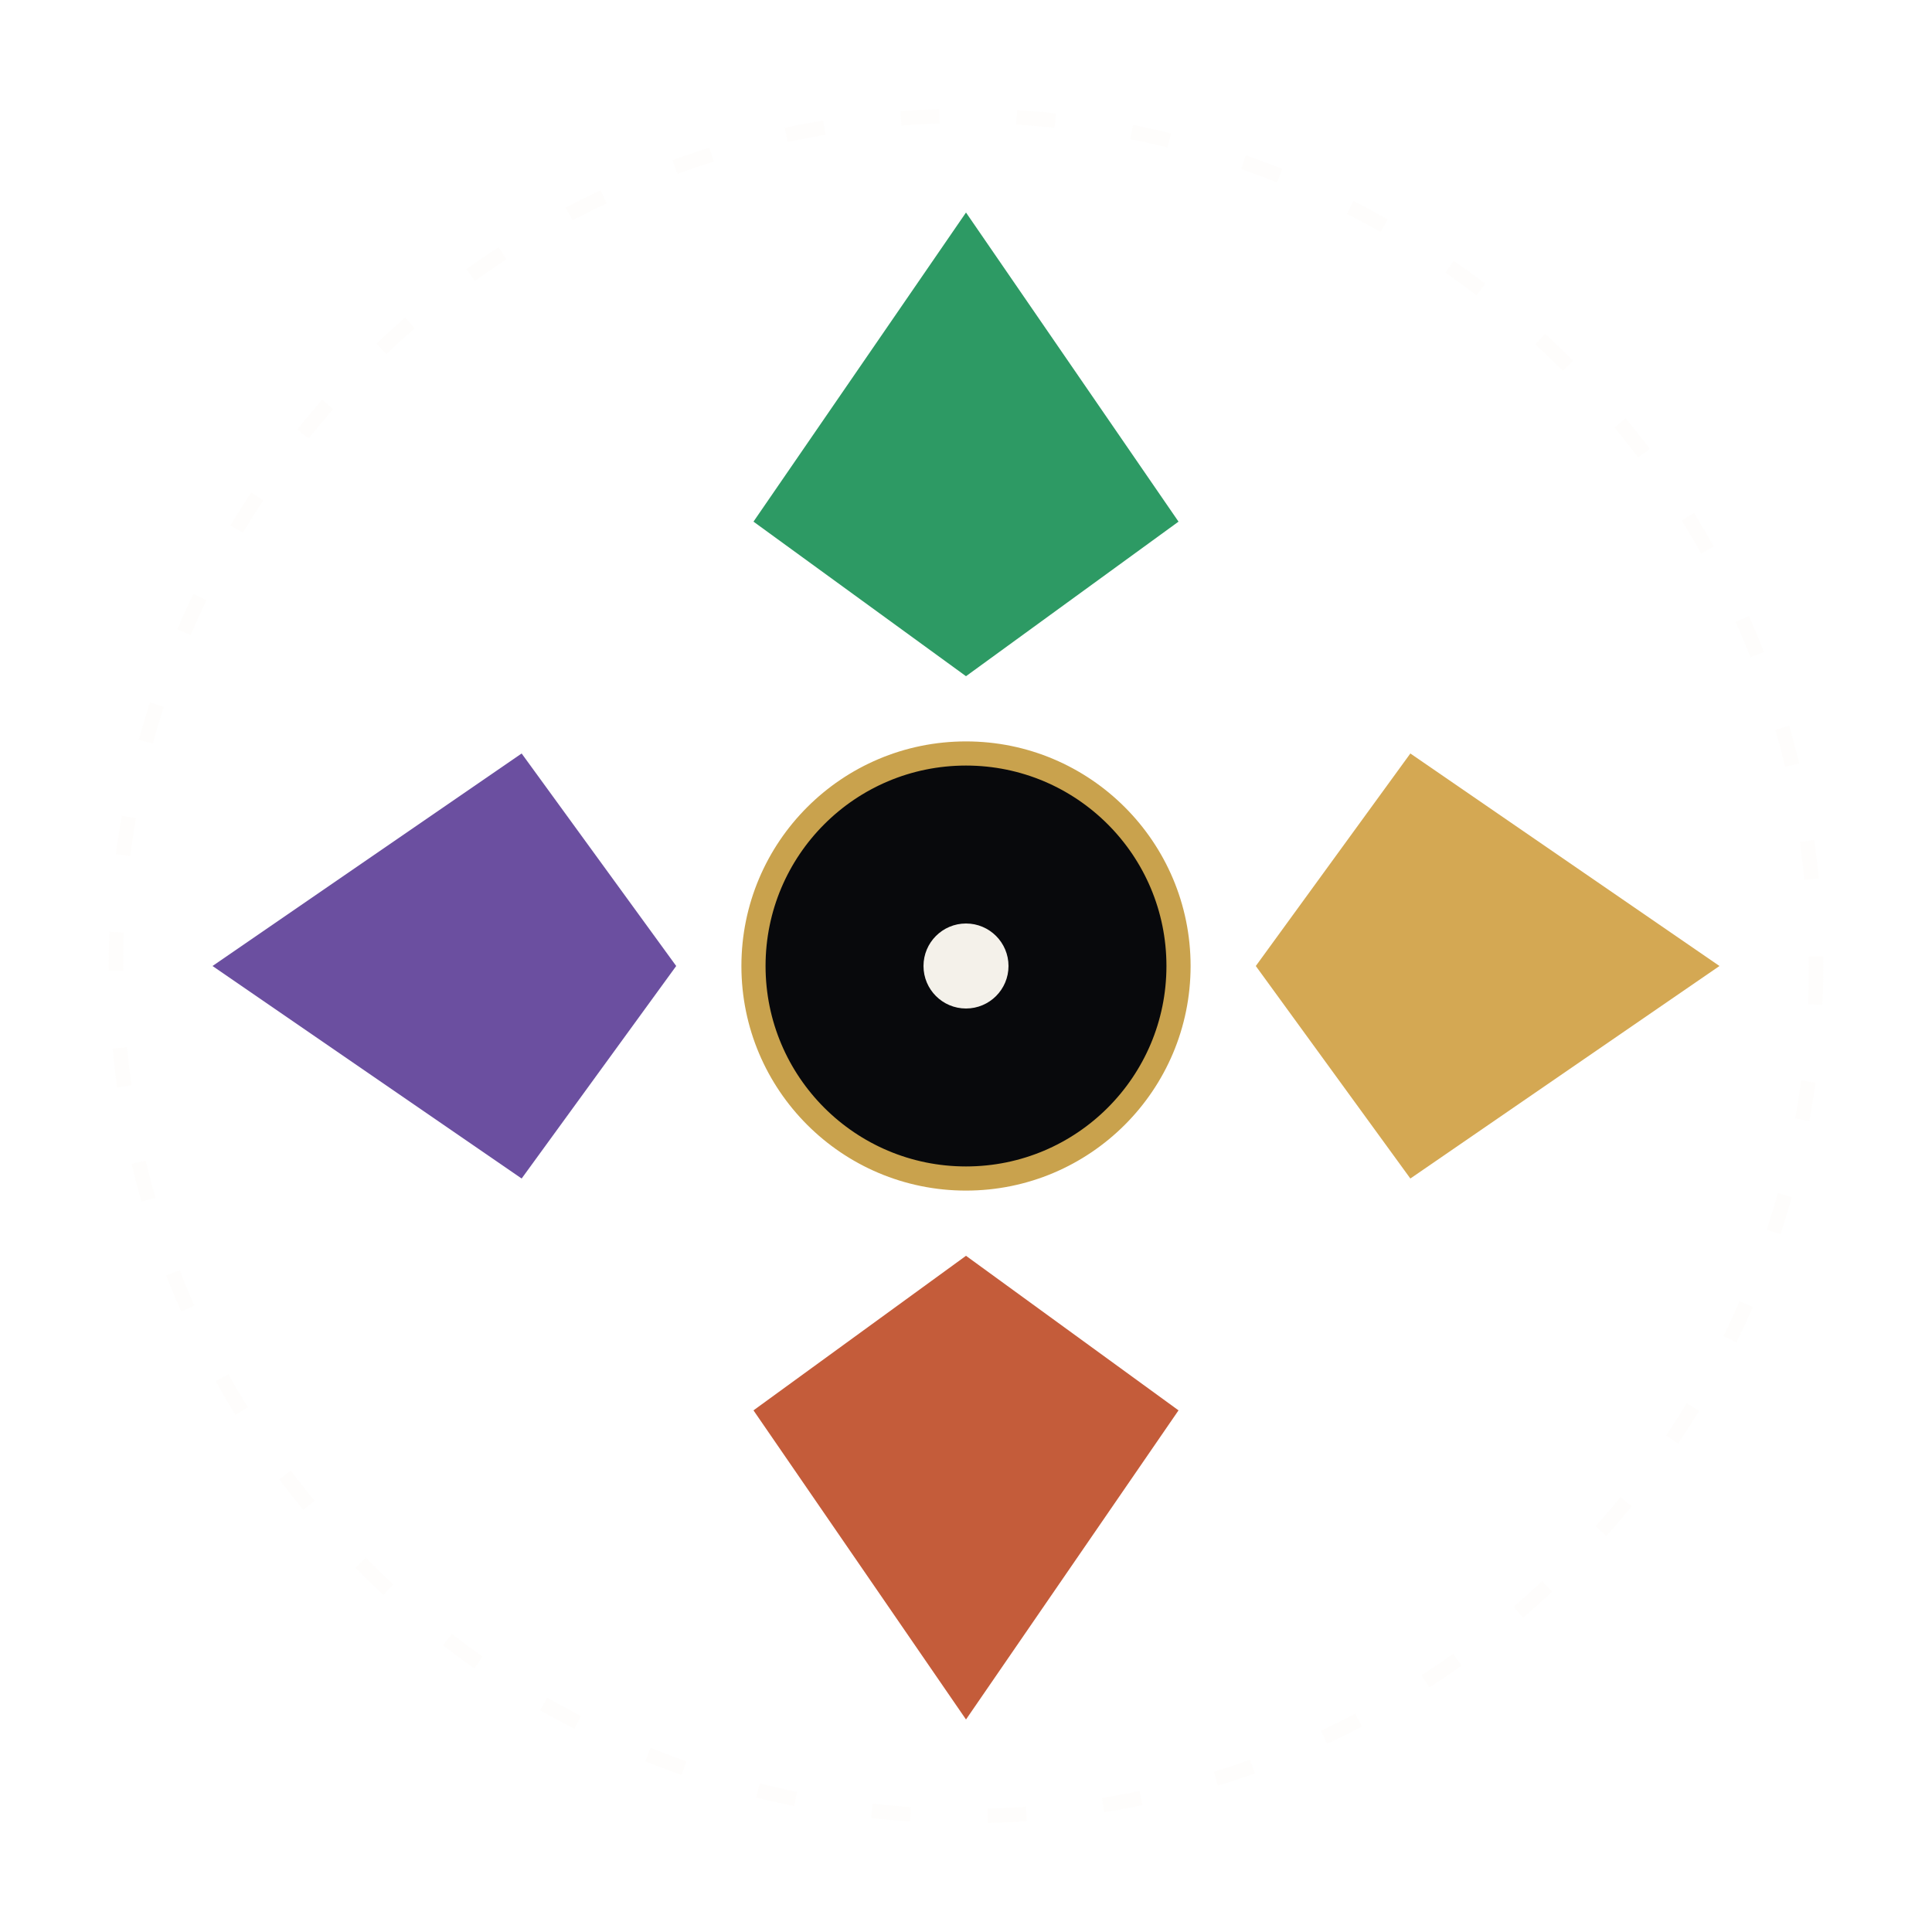
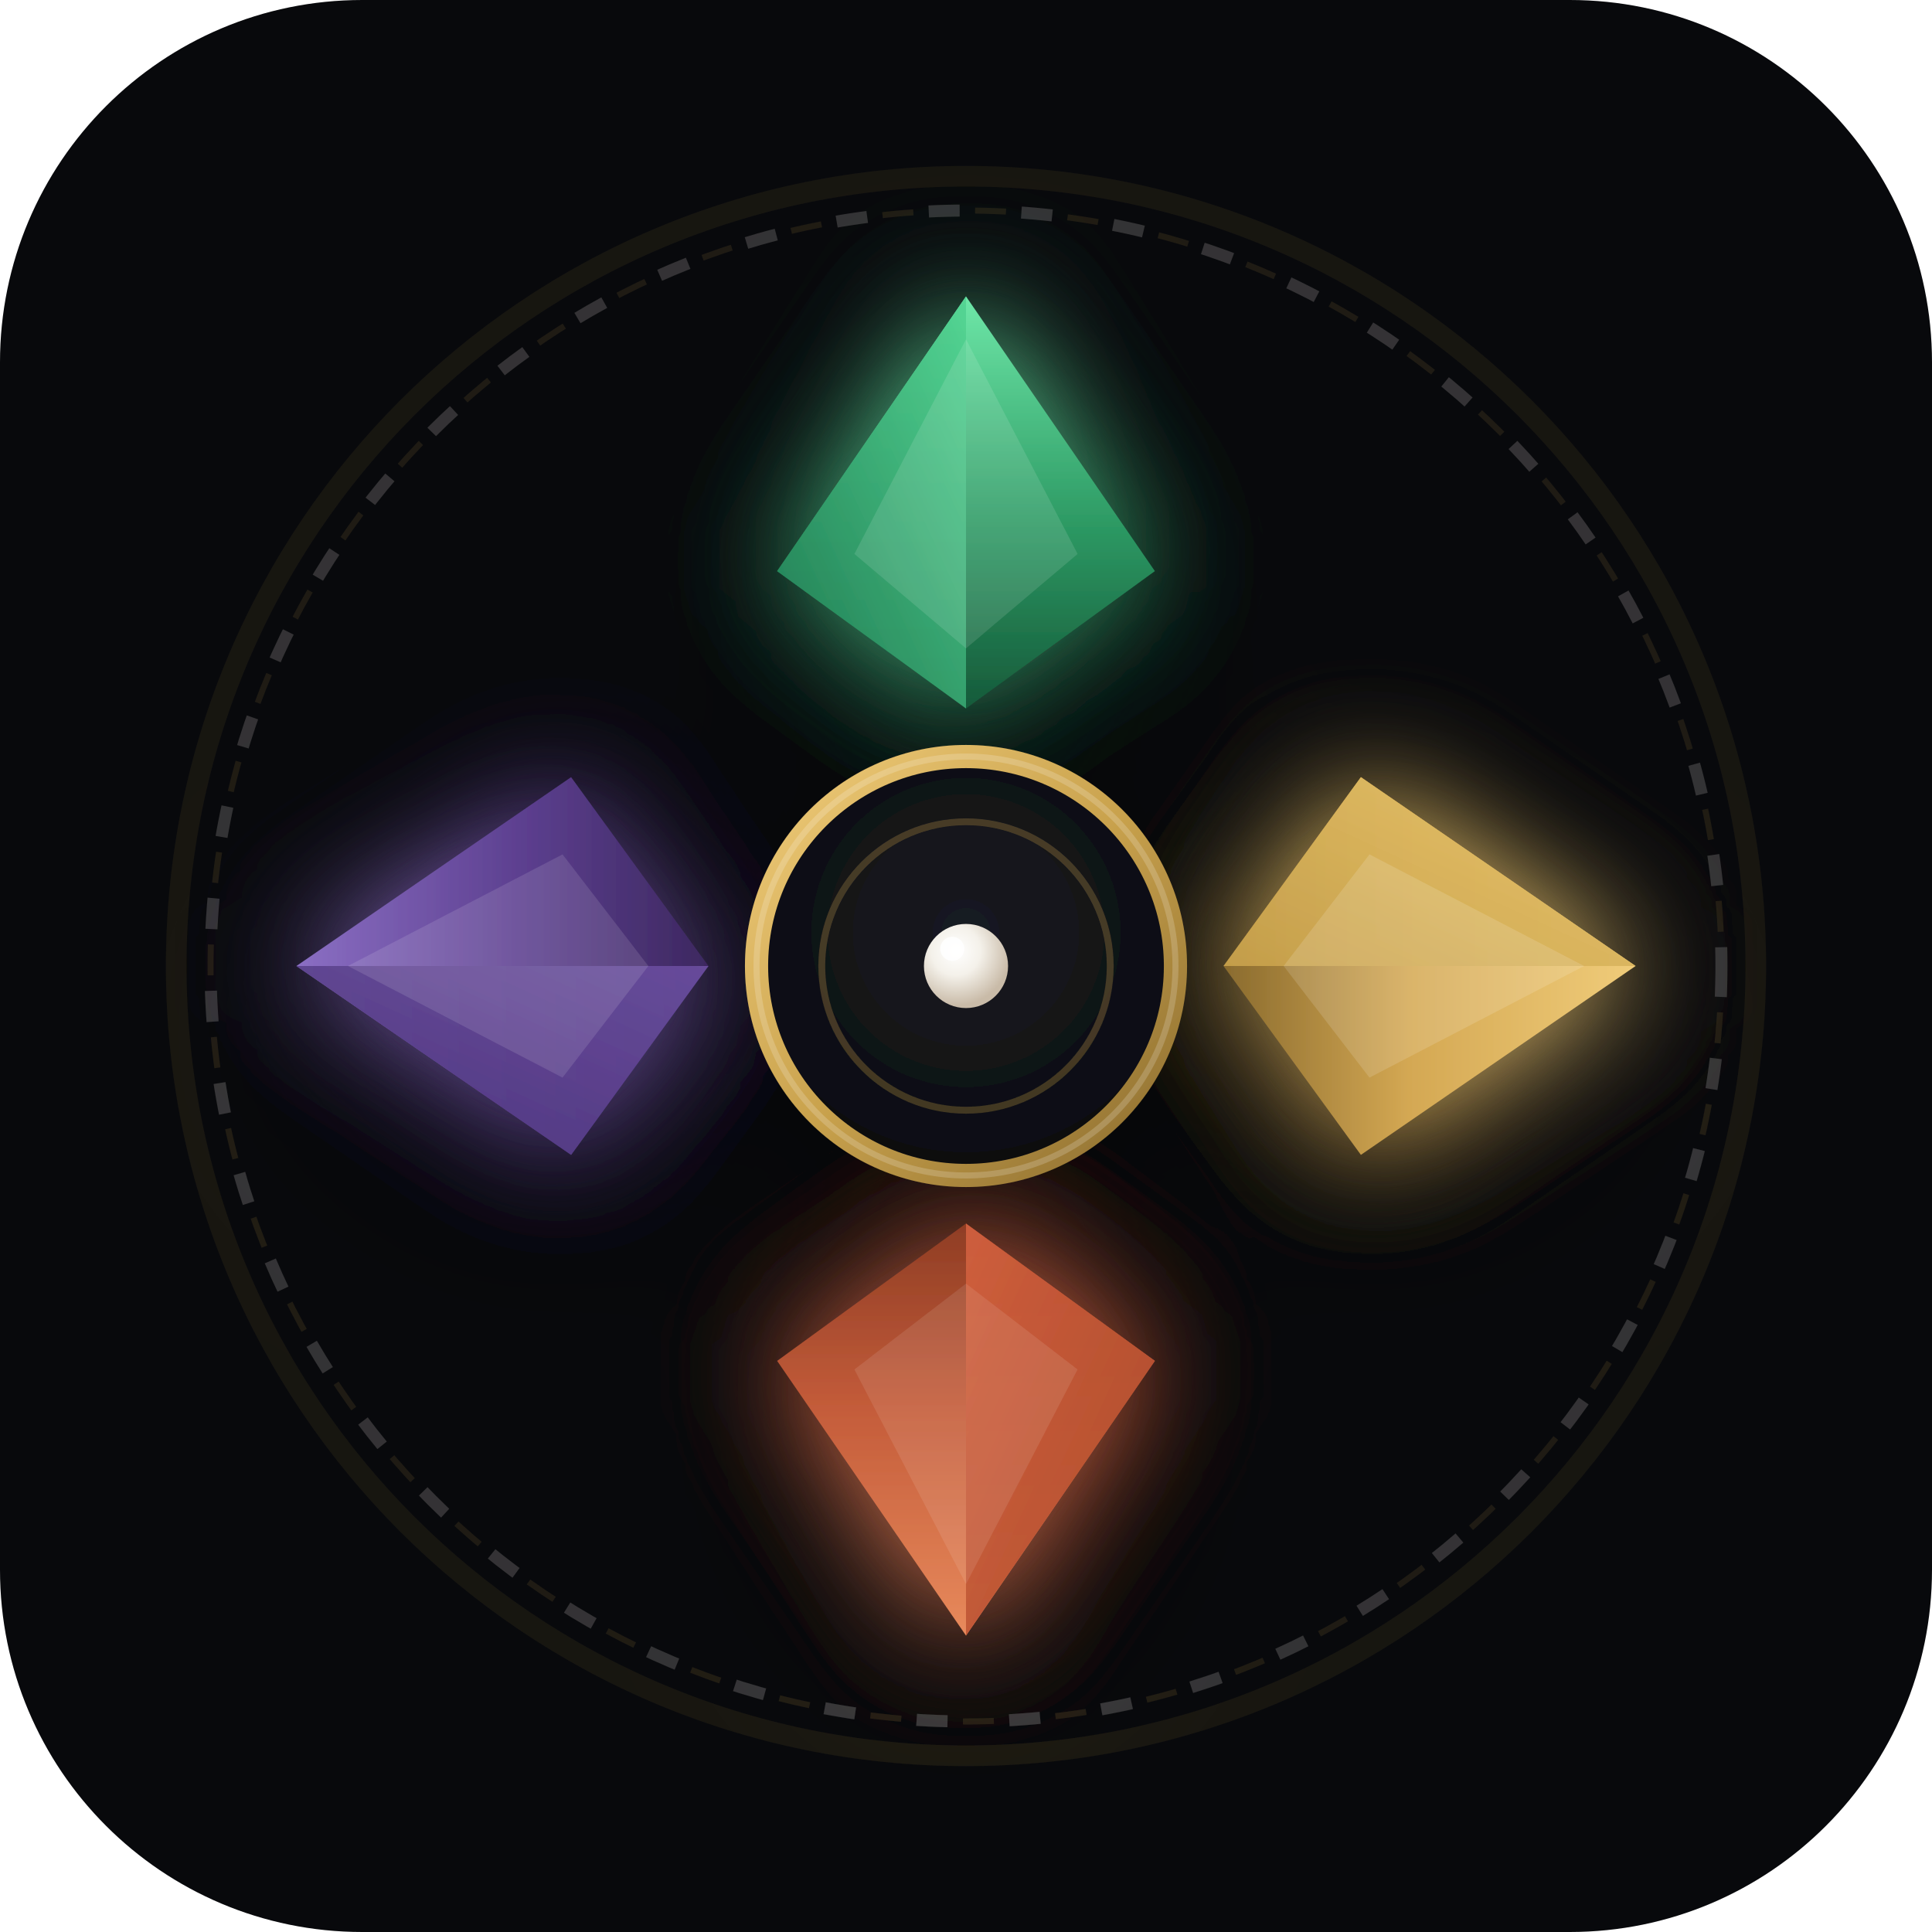
- <svg xmlns="http://www.w3.org/2000/svg" viewBox="0 0 100 100" fill="none">
-   <circle cx="50" cy="50" r="44" stroke="rgba(244,241,234,0.14)" stroke-width="0.75" stroke-dasharray="2 4" />
-   <path d="M58 42 L68 32 L52 48 Z" fill="#2e2e36" />
-   <path d="M58 58 L68 68 L52 52 Z" fill="#35353f" />
-   <path d="M42 58 L32 68 L48 52 Z" fill="#2e2e36" />
-   <path d="M42 42 L32 32 L48 48 Z" fill="#35353f" />
-   <path d="M50 11 L61 27 L50 35 L39 27 Z" fill="#2d9a64" />
-   <path d="M89 50 L73 61 L65 50 L73 39 Z" fill="#d4a853" />
-   <path d="M50 89 L39 73 L50 65 L61 73 Z" fill="#c45c3a" />
-   <path d="M11 50 L27 39 L35 50 L27 61 Z" fill="#6b4fa0" />
-   <circle cx="50" cy="50" r="11" fill="#08090c" />
-   <circle cx="50" cy="50" r="11" stroke="#c9a24d" stroke-width="1.25" />
-   <circle cx="50" cy="50" r="2.2" fill="#f4f1ea" />
+ <svg xmlns="http://www.w3.org/2000/svg" viewBox="0 0 512 512" fill="none">
+   <defs>
+     <filter id="shadow" x="-20%" y="-20%" width="140%" height="140%">
+       <feDropShadow dx="0" dy="18" stdDeviation="22" flood-color="#000000" flood-opacity="0.55" />
+       <feDropShadow dx="0" dy="4" stdDeviation="6" flood-color="#000000" flood-opacity="0.35" />
+     </filter>
+     <filter id="glow" x="-30%" y="-30%" width="160%" height="160%">
+       <feGaussianBlur stdDeviation="3.5" result="b" />
+       <feMerge>
+         <feMergeNode in="b" />
+         <feMergeNode in="SourceGraphic" />
+       </feMerge>
+     </filter>
+     <radialGradient id="pearl" cx="38%" cy="32%" r="65%">
+       <stop offset="0%" stop-color="#ffffff" />
+       <stop offset="45%" stop-color="#f4f1ea" />
+       <stop offset="100%" stop-color="#c9bba8" />
+     </radialGradient>
+     <radialGradient id="coreShade" cx="50%" cy="42%" r="70%">
+       <stop offset="0%" stop-color="#1a1b22" />
+       <stop offset="100%" stop-color="#08090c" />
+     </radialGradient>
+     <linearGradient id="gnA" x1="50%" y1="0%" x2="50%" y2="100%">
+       <stop offset="0%" stop-color="#6ee7a8" />
+       <stop offset="55%" stop-color="#2d9a64" />
+       <stop offset="100%" stop-color="#165a3a" />
+     </linearGradient>
+     <linearGradient id="gnB" x1="100%" y1="0%" x2="0%" y2="100%">
+       <stop offset="0%" stop-color="#52d492" />
+       <stop offset="100%" stop-color="#1f7a52" />
+     </linearGradient>
+     <linearGradient id="gdA" x1="100%" y1="50%" x2="0%" y2="50%">
+       <stop offset="0%" stop-color="#f0cc7a" />
+       <stop offset="55%" stop-color="#d4a853" />
+       <stop offset="100%" stop-color="#8a6b2e" />
+     </linearGradient>
+     <linearGradient id="gdB" x1="0%" y1="100%" x2="100%" y2="0%">
+       <stop offset="0%" stop-color="#c9a24d" />
+       <stop offset="100%" stop-color="#e8c56a" />
+     </linearGradient>
+     <linearGradient id="orA" x1="50%" y1="100%" x2="50%" y2="0%">
+       <stop offset="0%" stop-color="#e88a5c" />
+       <stop offset="55%" stop-color="#c45c3a" />
+       <stop offset="100%" stop-color="#8f3d24" />
+     </linearGradient>
+     <linearGradient id="orB" x1="0%" y1="0%" x2="100%" y2="100%">
+       <stop offset="0%" stop-color="#d4613f" />
+       <stop offset="100%" stop-color="#a84828" />
+     </linearGradient>
+     <linearGradient id="puA" x1="0%" y1="50%" x2="100%" y2="50%">
+       <stop offset="0%" stop-color="#8b6fc4" />
+       <stop offset="55%" stop-color="#5c3f8f" />
+       <stop offset="100%" stop-color="#3d2860" />
+     </linearGradient>
+     <linearGradient id="puB" x1="100%" y1="0%" x2="0%" y2="100%">
+       <stop offset="0%" stop-color="#6b4fa0" />
+       <stop offset="100%" stop-color="#4a3278" />
+     </linearGradient>
+     <linearGradient id="goldRing" x1="0%" y1="0%" x2="100%" y2="100%">
+       <stop offset="0%" stop-color="#f0cc7a" />
+       <stop offset="50%" stop-color="#c9a24d" />
+       <stop offset="100%" stop-color="#8a6b2e" />
+     </linearGradient>
+     <linearGradient id="spikeHi" x1="0%" y1="0%" x2="100%" y2="100%">
+       <stop offset="0%" stop-color="#3a3a44" />
+       <stop offset="100%" stop-color="#222228" />
+     </linearGradient>
+     <linearGradient id="spikeLo" x1="100%" y1="0%" x2="0%" y2="100%">
+       <stop offset="0%" stop-color="#404048" />
+       <stop offset="100%" stop-color="#2a2a32" />
+     </linearGradient>
+   </defs>
+   <rect width="512" height="512" rx="96" fill="#08090c" />
+   <g transform="translate(256 256) scale(4.55) translate(-50 -50)" filter="url(#shadow)">
+     <circle cx="50" cy="50" r="46" fill="none" stroke="rgba(201,162,77,0.08)" stroke-width="1.2" />
+     <circle cx="50" cy="50" r="44" stroke="rgba(244,241,234,0.18)" stroke-width="0.7" stroke-dasharray="1.8 3.6" fill="none" />
+     <circle cx="50" cy="50" r="44" stroke="rgba(201,162,77,0.12)" stroke-width="0.35" stroke-dasharray="1.8 3.6" stroke-dashoffset="2.7" fill="none" />
+     <path d="M58 42 L68 32 L52 48 Z" fill="url(#spikeHi)" />
+     <path d="M58 58 L68 68 L52 52 Z" fill="url(#spikeLo)" />
+     <path d="M42 58 L32 68 L48 52 Z" fill="url(#spikeHi)" />
+     <path d="M42 42 L32 32 L48 48 Z" fill="url(#spikeLo)" />
+     <g filter="url(#glow)">
+       <path d="M50 11 L61 27 L50 35 L39 27 Z" fill="url(#gnA)" />
+       <path d="M50 11 L50 35 L39 27 Z" fill="url(#gnB)" opacity="0.9" />
+       <path d="M50 13.5 L56.5 26 L50 31.5 L43.5 26 Z" fill="rgba(255,255,255,0.12)" />
+       <path d="M89 50 L73 61 L65 50 L73 39 Z" fill="url(#gdA)" />
+       <path d="M89 50 L65 50 L73 39 Z" fill="url(#gdB)" opacity="0.9" />
+       <path d="M86 50 L73.5 56.5 L68.5 50 L73.5 43.5 Z" fill="rgba(255,255,255,0.14)" />
+       <path d="M50 89 L39 73 L50 65 L61 73 Z" fill="url(#orA)" />
+       <path d="M50 89 L50 65 L61 73 Z" fill="url(#orB)" opacity="0.9" />
+       <path d="M50 86 L43.5 73.5 L50 68.5 L56.5 73.5 Z" fill="rgba(255,255,255,0.1)" />
+       <path d="M11 50 L27 39 L35 50 L27 61 Z" fill="url(#puA)" />
+       <path d="M11 50 L35 50 L27 61 Z" fill="url(#puB)" opacity="0.9" />
+       <path d="M14 50 L26.5 43.5 L31.5 50 L26.5 56.5 Z" fill="rgba(255,255,255,0.12)" />
+     </g>
+     <circle cx="50" cy="50" r="12.2" fill="url(#coreShade)" />
+     <circle cx="50" cy="50" r="12.2" stroke="url(#goldRing)" stroke-width="1.35" fill="none" />
+     <circle cx="50" cy="50" r="12.2" stroke="rgba(255,255,255,0.18)" stroke-width="0.35" fill="none" />
+     <circle cx="50" cy="50" r="8.4" stroke="rgba(201,162,77,0.28)" stroke-width="0.4" fill="none" />
+     <circle cx="50" cy="50" r="2.45" fill="url(#pearl)" />
+     <circle cx="49.2" cy="49" r="0.7" fill="rgba(255,255,255,0.85)" />
+   </g>
</svg>
